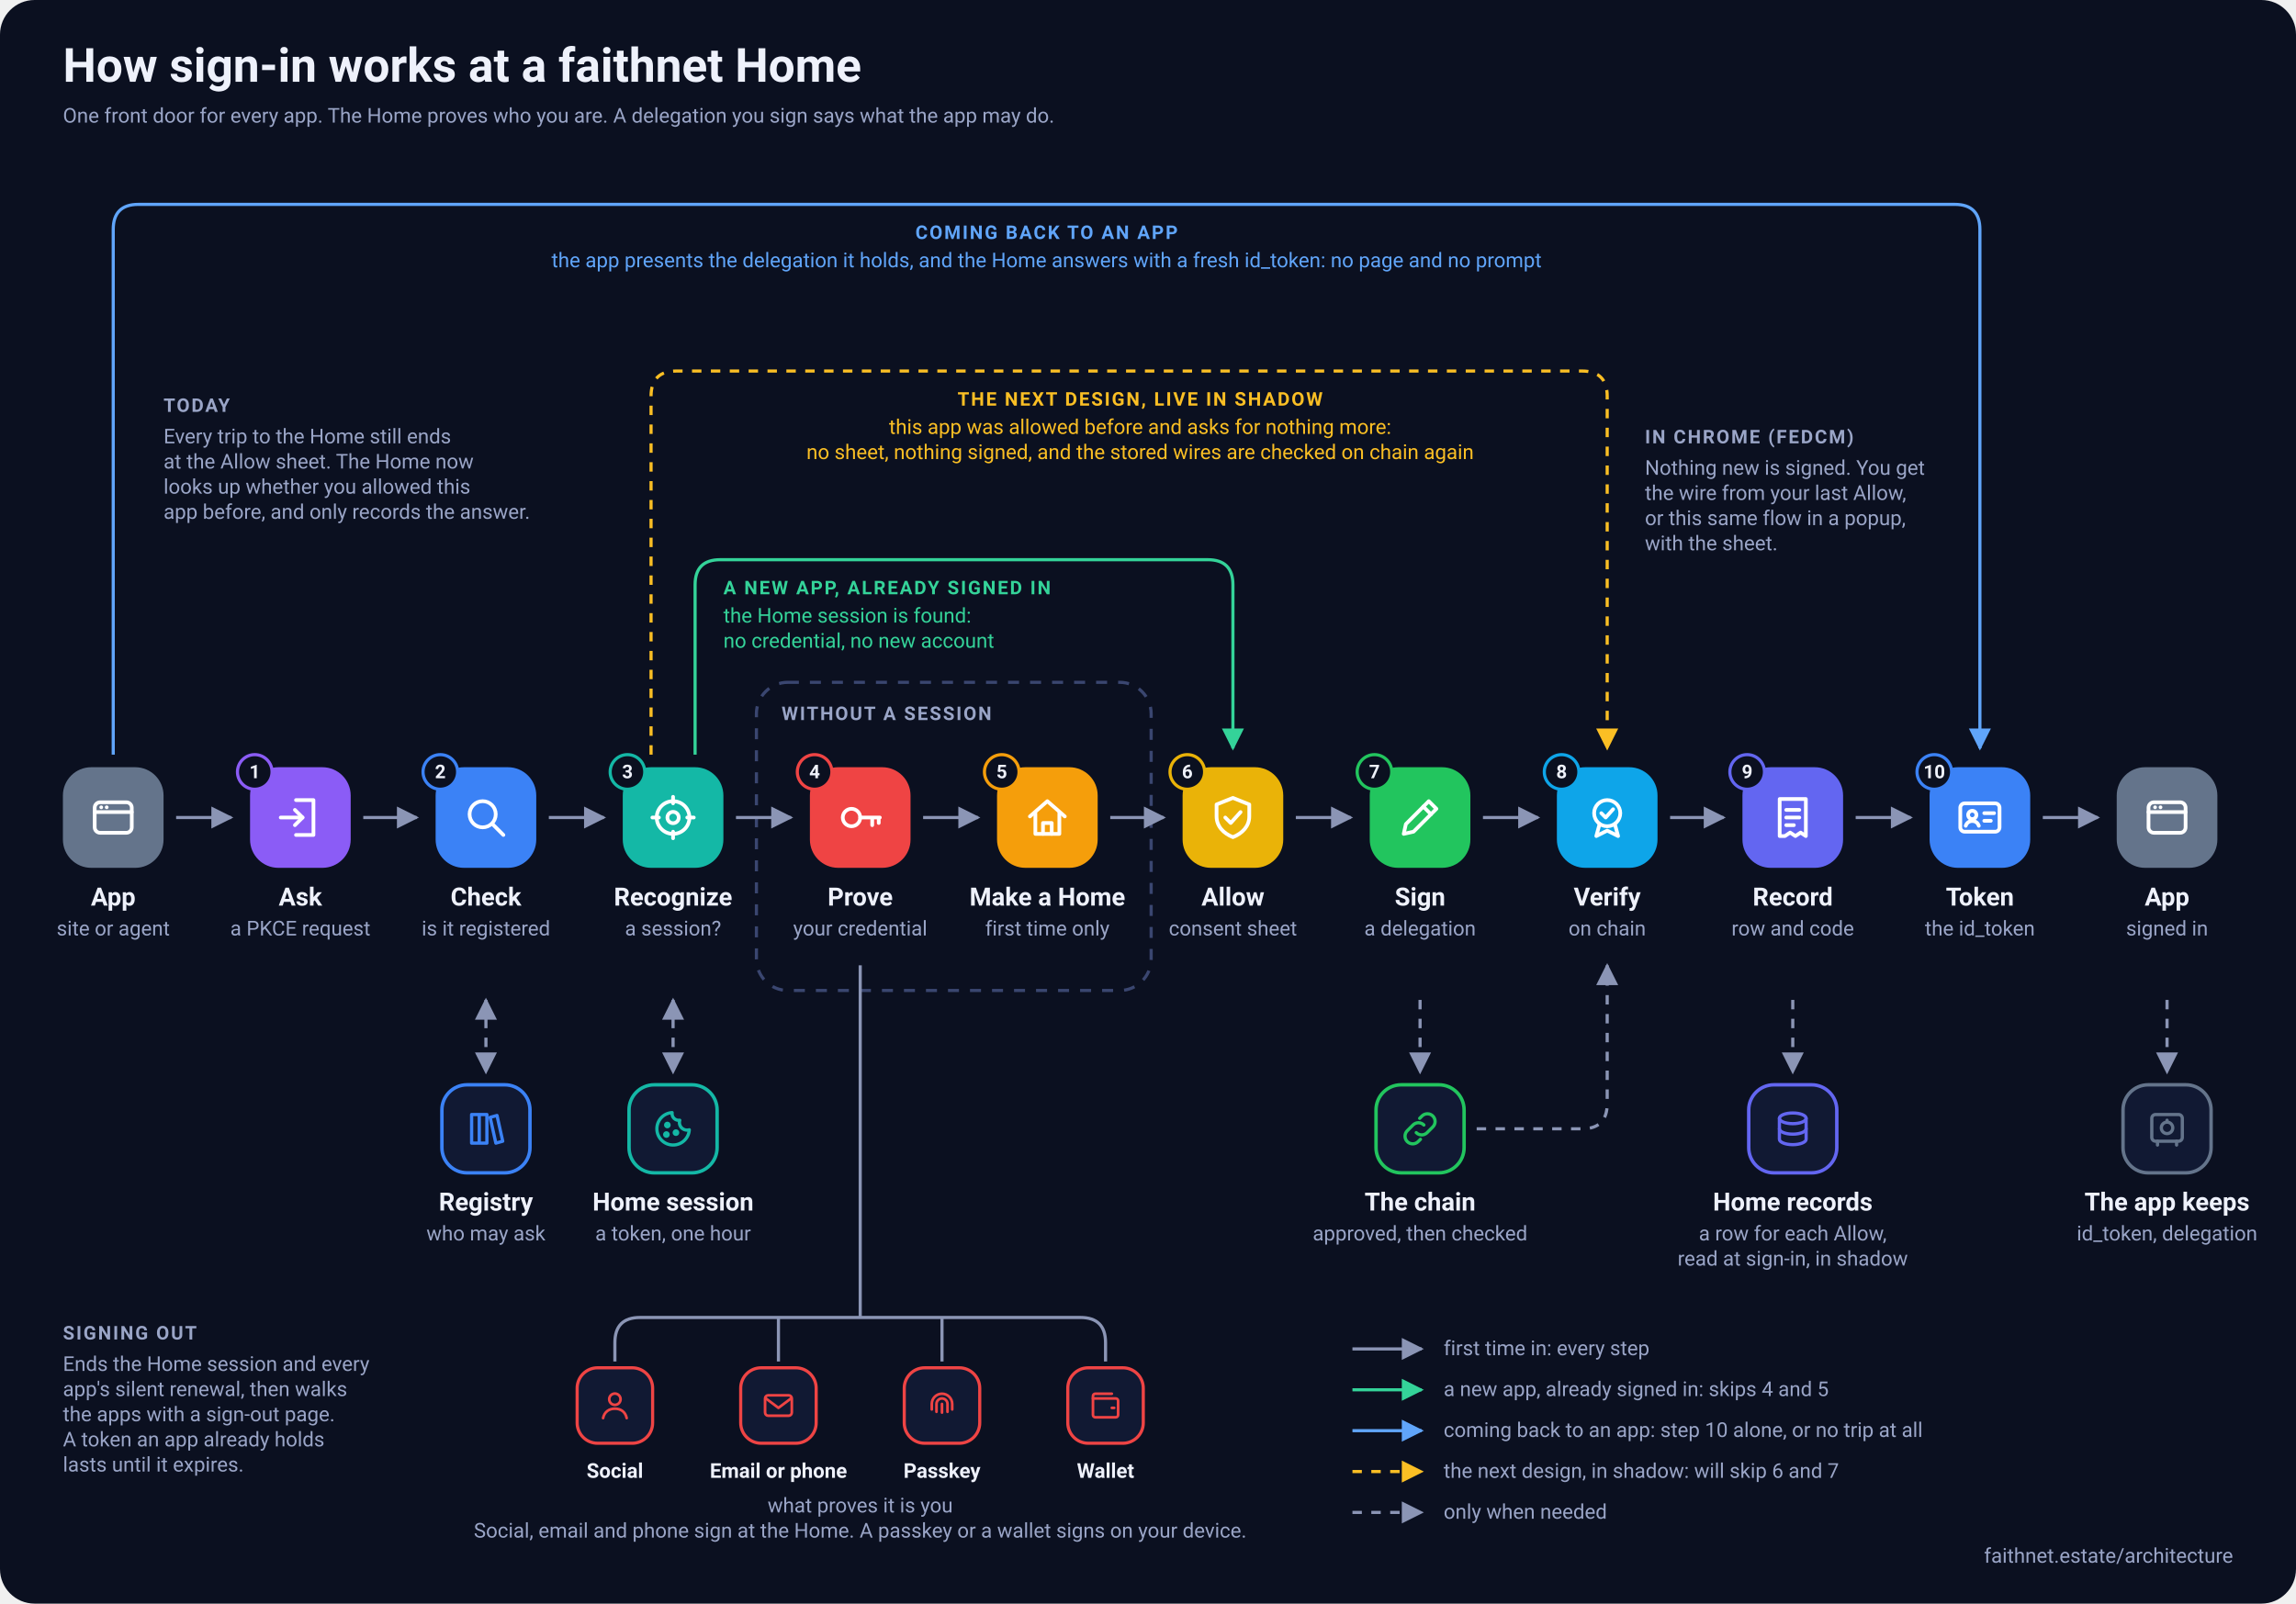
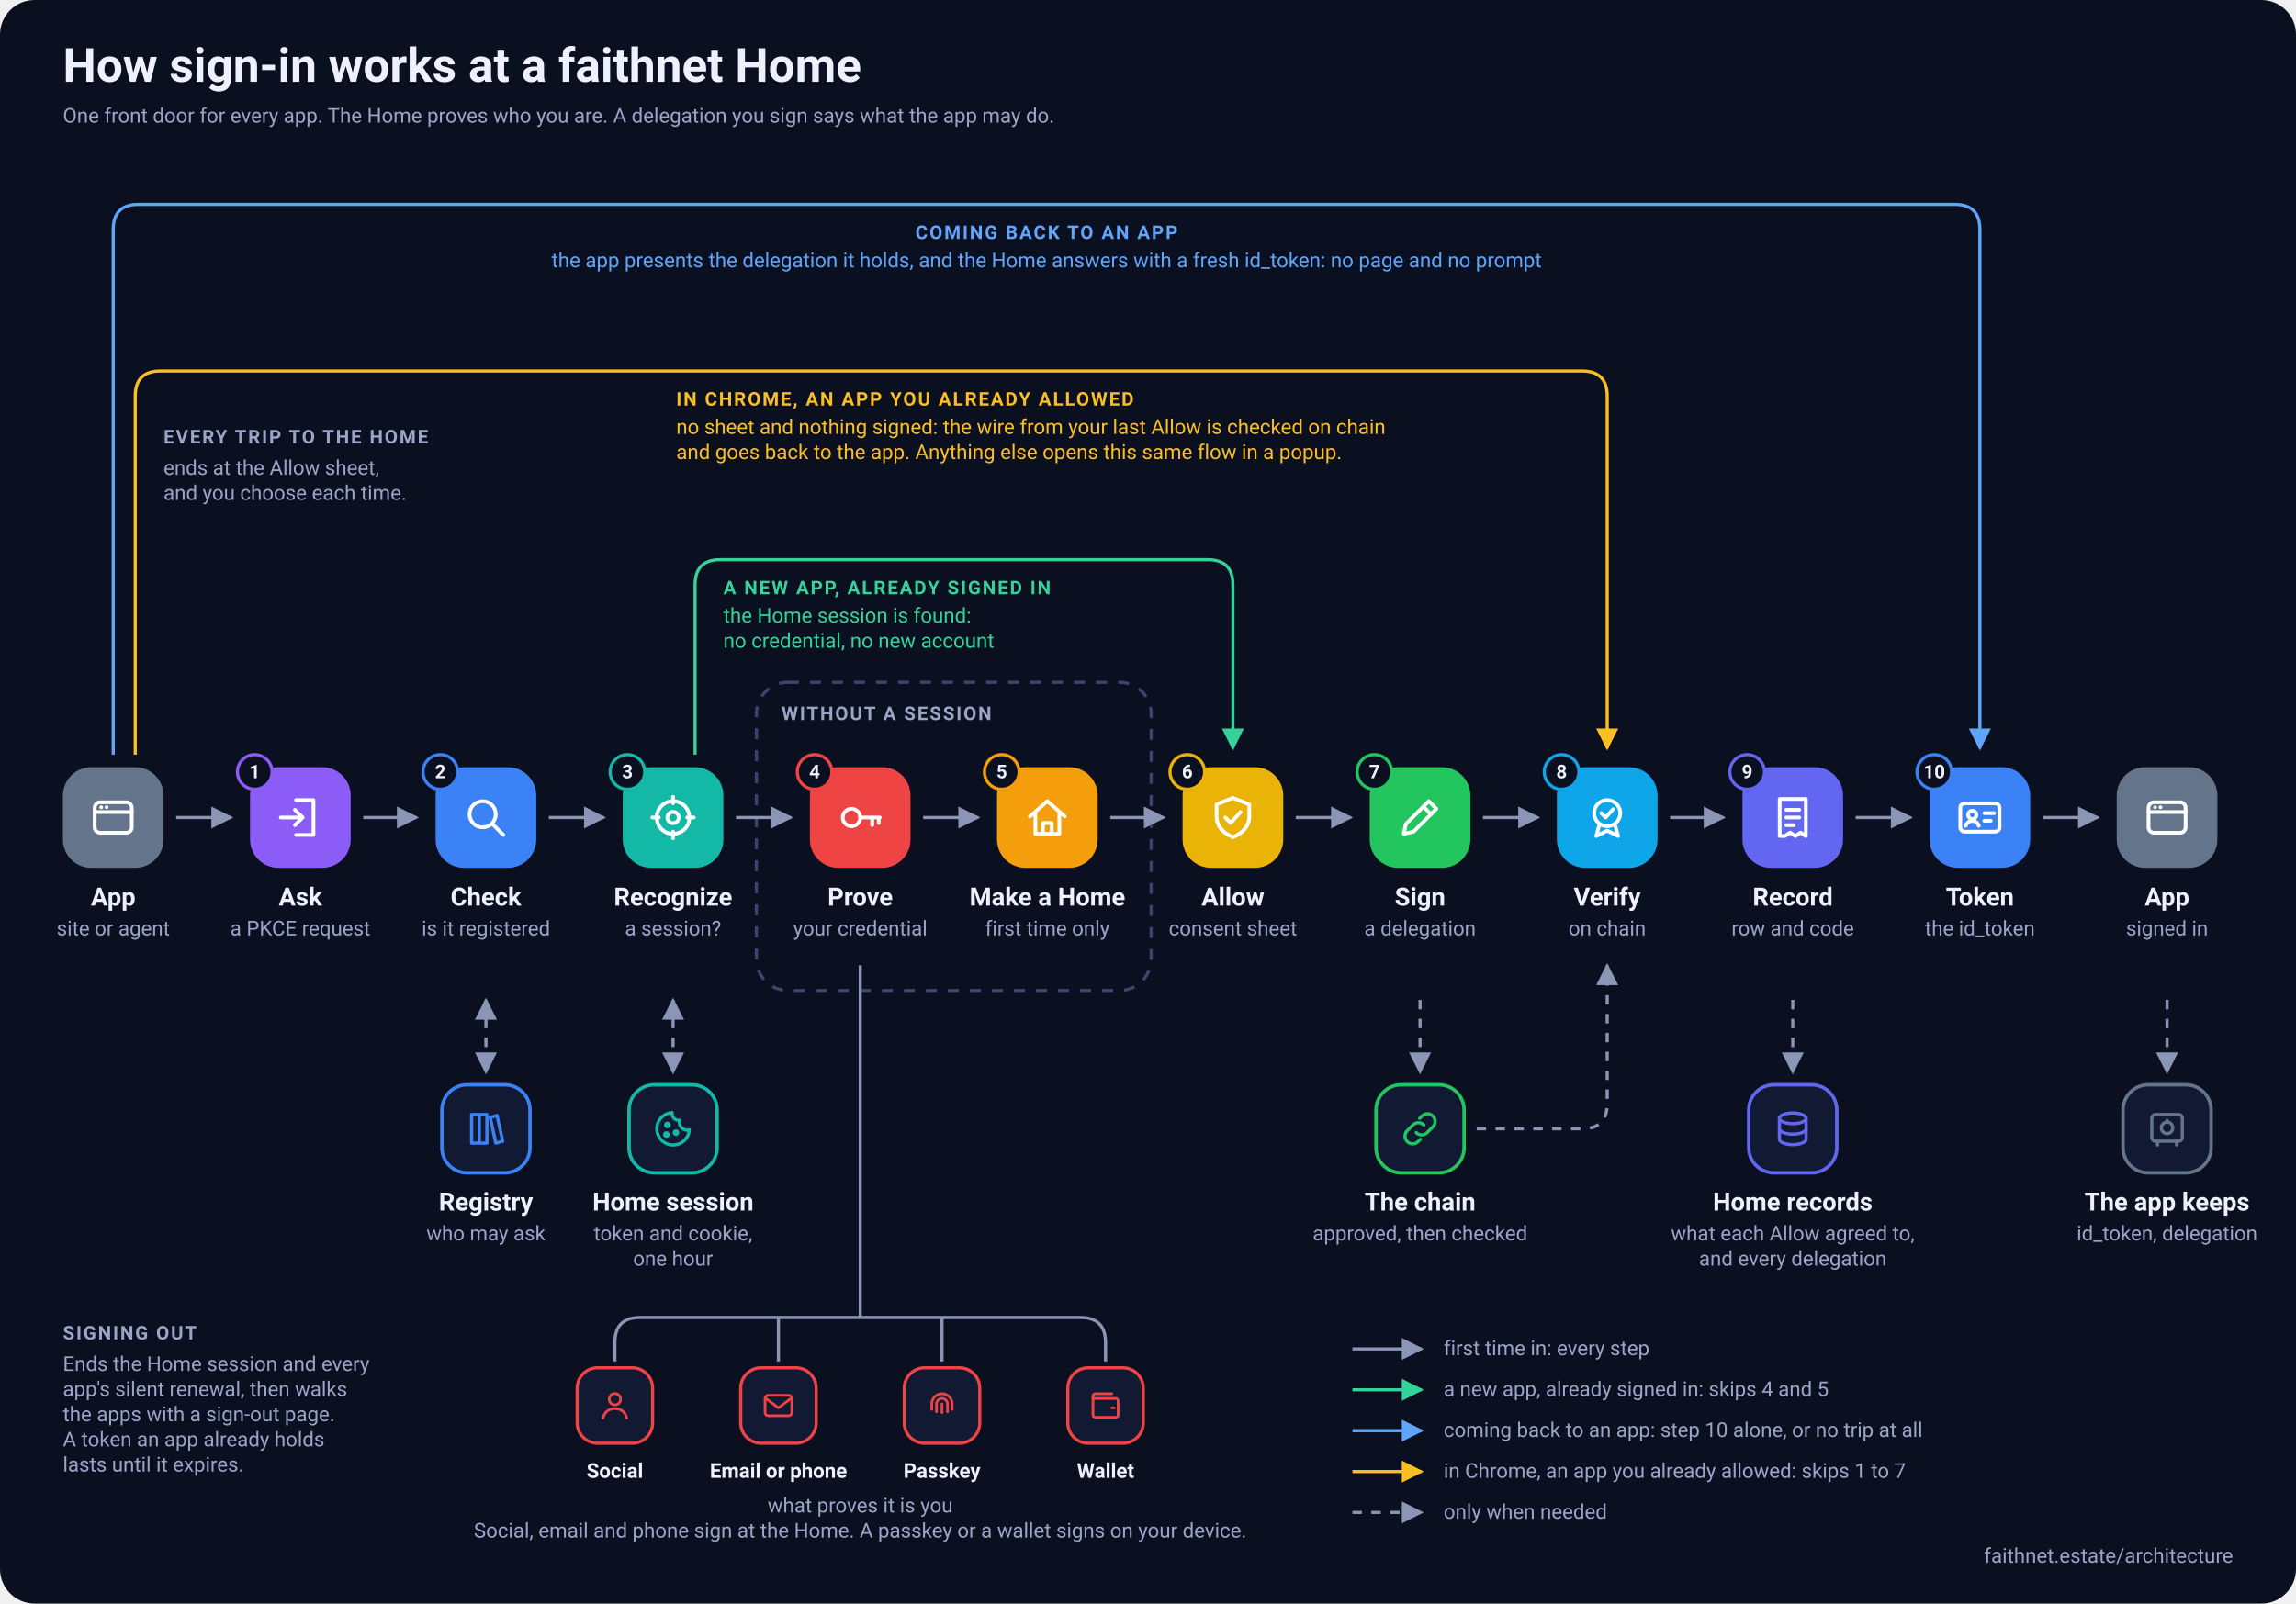
<svg xmlns="http://www.w3.org/2000/svg" viewBox="0 0 1460 1020" width="1460" height="1020" role="img" aria-labelledby="t d">
  <defs>
    <marker id="a" viewBox="0 0 10 10" refX="9" refY="5" markerWidth="7" markerHeight="7" orient="auto">
      <path d="M0 0l10 5-10 5z" fill="#8b95b5" />
    </marker>
    <marker id="b" viewBox="0 0 10 10" refX="1" refY="5" markerWidth="7" markerHeight="7" orient="auto">
      <path d="M10 0 0 5l10 5z" fill="#8b95b5" />
    </marker>
    <marker id="as" viewBox="0 0 10 10" refX="9" refY="5" markerWidth="7" markerHeight="7" orient="auto">
      <path d="M0 0l10 5-10 5z" fill="#f472b6" />
    </marker>
    <marker id="bs" viewBox="0 0 10 10" refX="1" refY="5" markerWidth="7" markerHeight="7" orient="auto">
      <path d="M10 0 0 5l10 5z" fill="#f472b6" />
    </marker>
    <marker id="m0" viewBox="0 0 10 10" refX="9" refY="5" markerWidth="7" markerHeight="7" orient="auto">
      <path d="M0 0l10 5-10 5z" fill="#60a5fa" />
    </marker>
    <marker id="m0s" viewBox="0 0 10 10" refX="1" refY="5" markerWidth="7" markerHeight="7" orient="auto">
      <path d="M10 0 0 5l10 5z" fill="#60a5fa" />
    </marker>
    <marker id="m1" viewBox="0 0 10 10" refX="9" refY="5" markerWidth="7" markerHeight="7" orient="auto">
      <path d="M0 0l10 5-10 5z" fill="#fbbf24" />
    </marker>
    <marker id="m1s" viewBox="0 0 10 10" refX="1" refY="5" markerWidth="7" markerHeight="7" orient="auto">
      <path d="M10 0 0 5l10 5z" fill="#fbbf24" />
    </marker>
    <marker id="m2" viewBox="0 0 10 10" refX="9" refY="5" markerWidth="7" markerHeight="7" orient="auto">
      <path d="M0 0l10 5-10 5z" fill="#34d399" />
    </marker>
    <marker id="m2s" viewBox="0 0 10 10" refX="1" refY="5" markerWidth="7" markerHeight="7" orient="auto">
      <path d="M10 0 0 5l10 5z" fill="#34d399" />
    </marker>
    <style>text{font-family:system-ui,-apple-system,"Segoe UI",Roboto,Helvetica,Arial,sans-serif;fill:#eef1fb}.h{font-size:30px;font-weight:700}.n{font-size:16px;font-weight:650}.t{font-size:13px;font-weight:600}.k{font-size:12px;font-weight:700}.s{font-size:13px;fill:#9aa5c7}.b{font-size:12px;font-weight:700;letter-spacing:.09em;fill:#9aa5c7}</style>
  </defs>
  <rect width="1460" height="1020" rx="22" fill="#0b1020" />
  <text x="40" y="52" class="h">How sign-in works at a faithnet Home</text>
  <text x="40" y="78" class="s" text-anchor="start">One front door for every app. The Home proves who you are. A delegation you sign says what the app may do.</text>
  <rect x="481" y="434" width="251" height="196" rx="20" fill="none" stroke="#3a4670" stroke-width="2" stroke-dasharray="7 7" />
  <text x="497" y="458" text-anchor="start" class="b">WITHOUT A SESSION</text>
  <path d="M112 520H147" fill="none" stroke="#8b95b5" stroke-width="2" marker-end="url(#a)" />
  <path d="M231 520H265" fill="none" stroke="#8b95b5" stroke-width="2" marker-end="url(#a)" />
  <path d="M349 520H384" fill="none" stroke="#8b95b5" stroke-width="2" marker-end="url(#a)" />
  <path d="M468 520H503" fill="none" stroke="#8b95b5" stroke-width="2" marker-end="url(#a)" />
  <path d="M587 520H622" fill="none" stroke="#8b95b5" stroke-width="2" marker-end="url(#a)" />
  <path d="M706 520H740" fill="none" stroke="#8b95b5" stroke-width="2" marker-end="url(#a)" />
  <path d="M824 520H859" fill="none" stroke="#8b95b5" stroke-width="2" marker-end="url(#a)" />
  <path d="M943 520H978" fill="none" stroke="#8b95b5" stroke-width="2" marker-end="url(#a)" />
  <path d="M1062 520H1096" fill="none" stroke="#8b95b5" stroke-width="2" marker-end="url(#a)" />
  <path d="M1180 520H1215" fill="none" stroke="#8b95b5" stroke-width="2" marker-end="url(#a)" />
  <path d="M1299 520H1334" fill="none" stroke="#8b95b5" stroke-width="2" marker-end="url(#a)" />
  <g>
    <rect x="40" y="488" width="64" height="64" rx="18" fill="#64748b" />
    <g transform="translate(55.36,503.36) scale(1.386667)" fill="none" stroke="#fff" stroke-width="1.7" stroke-linecap="round" stroke-linejoin="round">
      <rect x="3.5" y="5" width="17" height="14" rx="2.5" />
      <path d="M3.5 9.5h17" />
      <path d="M6.5 7.3h.010M9 7.3h.010" />
    </g>
    <text x="72" y="576" text-anchor="middle" class="n">App</text>
    <text x="72" y="595" text-anchor="middle" class="s">site or agent</text>
  </g>
  <g>
    <rect x="159" y="488" width="64" height="64" rx="18" fill="#8b5cf6" />
    <g transform="translate(174.36,503.36) scale(1.386667)" fill="none" stroke="#fff" stroke-width="1.7" stroke-linecap="round" stroke-linejoin="round">
      <path d="M10 4h8v16h-8" />
      <path d="M3 12h10" />
      <path d="M9.5 8.5 13 12l-3.5 3.5" />
    </g>
    <circle cx="162" cy="491" r="11" fill="#0b1020" stroke="#8b5cf6" stroke-width="2" />
    <text x="162" y="495" text-anchor="middle" class="k">1</text>
    <text x="191" y="576" text-anchor="middle" class="n">Ask</text>
    <text x="191" y="595" text-anchor="middle" class="s">a PKCE request</text>
  </g>
  <g>
    <rect x="277" y="488" width="64" height="64" rx="18" fill="#3b82f6" />
    <g transform="translate(292.36,503.36) scale(1.386667)" fill="none" stroke="#fff" stroke-width="1.7" stroke-linecap="round" stroke-linejoin="round">
      <circle cx="10.5" cy="10.5" r="6" />
      <path d="M15 15l5 5" />
    </g>
    <circle cx="280" cy="491" r="11" fill="#0b1020" stroke="#3b82f6" stroke-width="2" />
    <text x="280" y="495" text-anchor="middle" class="k">2</text>
    <text x="309" y="576" text-anchor="middle" class="n">Check</text>
    <text x="309" y="595" text-anchor="middle" class="s">is it registered</text>
  </g>
  <g>
    <rect x="396" y="488" width="64" height="64" rx="18" fill="#14b8a6" />
    <g transform="translate(411.36,503.36) scale(1.386667)" fill="none" stroke="#fff" stroke-width="1.7" stroke-linecap="round" stroke-linejoin="round">
      <circle cx="12" cy="12" r="7.5" />
      <circle cx="12" cy="12" r="2.6" />
      <path d="M12 2.5v3M12 18.5v3M2.5 12h3M18.5 12h3" />
    </g>
    <circle cx="399" cy="491" r="11" fill="#0b1020" stroke="#14b8a6" stroke-width="2" />
    <text x="399" y="495" text-anchor="middle" class="k">3</text>
    <text x="428" y="576" text-anchor="middle" class="n">Recognize</text>
    <text x="428" y="595" text-anchor="middle" class="s">a session?</text>
  </g>
  <g>
    <rect x="515" y="488" width="64" height="64" rx="18" fill="#ef4444" />
    <g transform="translate(530.36,503.36) scale(1.386667)" fill="none" stroke="#fff" stroke-width="1.7" stroke-linecap="round" stroke-linejoin="round">
      <circle cx="8" cy="12" r="4" />
      <path d="M12 12h9M17.5 12v3.5M20.5 12v2.5" />
    </g>
    <circle cx="518" cy="491" r="11" fill="#0b1020" stroke="#ef4444" stroke-width="2" />
    <text x="518" y="495" text-anchor="middle" class="k">4</text>
    <text x="547" y="576" text-anchor="middle" class="n">Prove</text>
    <text x="547" y="595" text-anchor="middle" class="s">your credential</text>
  </g>
  <g>
    <rect x="634" y="488" width="64" height="64" rx="18" fill="#f59e0b" />
    <g transform="translate(649.36,503.36) scale(1.386667)" fill="none" stroke="#fff" stroke-width="1.7" stroke-linecap="round" stroke-linejoin="round">
      <path d="M4 11.5 12 4.5l8 7" />
      <path d="M6.5 10v9.5h11V10" />
      <path d="M10 19.5v-5h4v5" />
    </g>
    <circle cx="637" cy="491" r="11" fill="#0b1020" stroke="#f59e0b" stroke-width="2" />
    <text x="637" y="495" text-anchor="middle" class="k">5</text>
    <text x="666" y="576" text-anchor="middle" class="n">Make a Home</text>
    <text x="666" y="595" text-anchor="middle" class="s">first time only</text>
  </g>
  <g>
    <rect x="752" y="488" width="64" height="64" rx="18" fill="#eab308" />
    <g transform="translate(767.36,503.36) scale(1.386667)" fill="none" stroke="#fff" stroke-width="1.7" stroke-linecap="round" stroke-linejoin="round">
      <path d="M12 3l7.5 3v5.5c0 4.5-3.2 7.8-7.5 9.5-4.3-1.7-7.5-5-7.5-9.5V6z" />
      <path d="M8.5 12l2.5 2.5 4.5-5" />
    </g>
    <circle cx="755" cy="491" r="11" fill="#0b1020" stroke="#eab308" stroke-width="2" />
    <text x="755" y="495" text-anchor="middle" class="k">6</text>
    <text x="784" y="576" text-anchor="middle" class="n">Allow</text>
    <text x="784" y="595" text-anchor="middle" class="s">consent sheet</text>
  </g>
  <g>
    <rect x="871" y="488" width="64" height="64" rx="18" fill="#22c55e" />
    <g transform="translate(886.36,503.36) scale(1.386667)" fill="none" stroke="#fff" stroke-width="1.7" stroke-linecap="round" stroke-linejoin="round">
      <path d="M4.5 19.5l1-4.5L16 4.5 19.5 8 9 18.5z" />
      <path d="M13.5 7l3.5 3.5" />
    </g>
    <circle cx="874" cy="491" r="11" fill="#0b1020" stroke="#22c55e" stroke-width="2" />
    <text x="874" y="495" text-anchor="middle" class="k">7</text>
    <text x="903" y="576" text-anchor="middle" class="n">Sign</text>
    <text x="903" y="595" text-anchor="middle" class="s">a delegation</text>
  </g>
  <g>
    <rect x="990" y="488" width="64" height="64" rx="18" fill="#0ea5e9" />
    <g transform="translate(1005.36,503.36) scale(1.386667)" fill="none" stroke="#fff" stroke-width="1.7" stroke-linecap="round" stroke-linejoin="round">
      <circle cx="12" cy="10" r="6" />
      <path d="M9.3 10l2 2 3.4-3.8" />
      <path d="M8.5 15l-1.5 5.5 5-2.5 5 2.5-1.5-5.5" />
    </g>
    <circle cx="993" cy="491" r="11" fill="#0b1020" stroke="#0ea5e9" stroke-width="2" />
    <text x="993" y="495" text-anchor="middle" class="k">8</text>
    <text x="1022" y="576" text-anchor="middle" class="n">Verify</text>
    <text x="1022" y="595" text-anchor="middle" class="s">on chain</text>
  </g>
  <g>
    <rect x="1108" y="488" width="64" height="64" rx="18" fill="#6366f1" />
    <g transform="translate(1123.36,503.36) scale(1.386667)" fill="none" stroke="#fff" stroke-width="1.7" stroke-linecap="round" stroke-linejoin="round">
      <path d="M6 3.5h12v17l-2.4-1.6-2.4 1.6-2.4-1.6-2.4 1.6L6 20.5z" />
      <path d="M9 8.5h6M9 12h6M9 15.5h3.5" />
    </g>
    <circle cx="1111" cy="491" r="11" fill="#0b1020" stroke="#6366f1" stroke-width="2" />
    <text x="1111" y="495" text-anchor="middle" class="k">9</text>
    <text x="1140" y="576" text-anchor="middle" class="n">Record</text>
    <text x="1140" y="595" text-anchor="middle" class="s">row and code</text>
  </g>
  <g>
    <rect x="1227" y="488" width="64" height="64" rx="18" fill="#3b82f6" />
    <g transform="translate(1242.36,503.36) scale(1.386667)" fill="none" stroke="#fff" stroke-width="1.7" stroke-linecap="round" stroke-linejoin="round">
      <rect x="3" y="5.5" width="18" height="13" rx="2" />
      <circle cx="8.5" cy="10.8" r="1.9" />
      <path d="M5.5 15.8c.500-1.5 1.7-2.2 3-2.2s2.5.700 3 2.2M14 10h4.5M14 13.5h3" />
    </g>
    <circle cx="1230" cy="491" r="11" fill="#0b1020" stroke="#3b82f6" stroke-width="2" />
    <text x="1230" y="495" text-anchor="middle" class="k">10</text>
    <text x="1259" y="576" text-anchor="middle" class="n">Token</text>
    <text x="1259" y="595" text-anchor="middle" class="s">the id_token</text>
  </g>
  <g>
    <rect x="1346" y="488" width="64" height="64" rx="18" fill="#64748b" />
    <g transform="translate(1361.36,503.36) scale(1.386667)" fill="none" stroke="#fff" stroke-width="1.7" stroke-linecap="round" stroke-linejoin="round">
      <rect x="3.5" y="5" width="17" height="14" rx="2.5" />
      <path d="M3.5 9.5h17" />
      <path d="M6.5 7.3h.010M9 7.3h.010" />
    </g>
    <text x="1378" y="576" text-anchor="middle" class="n">App</text>
    <text x="1378" y="595" text-anchor="middle" class="s">signed in</text>
  </g>
  <path d="M72 480V146Q72 130 88 130H1243Q1259 130 1259 146V476" fill="none" stroke="#60a5fa" stroke-width="2" marker-end="url(#m0)" />
  <text x="665.5" y="152" text-anchor="middle" class="b" style="fill:#60a5fa">COMING BACK TO AN APP</text>
  <text x="665.5" y="170" text-anchor="middle" class="s" style="fill:#60a5fa">the app presents the delegation it holds, and the Home answers with a fresh id_token: no page and no prompt</text>
-   <path d="M414 480V252Q414 236 430 236H1006Q1022 236 1022 252V476" fill="none" stroke="#fbbf24" stroke-width="2" stroke-dasharray="6 6" marker-end="url(#m1)" />
-   <text x="725" y="258" text-anchor="middle" class="b" style="fill:#fbbf24">THE NEXT DESIGN, LIVE IN SHADOW</text>
-   <text x="725" y="276" text-anchor="middle" class="s" style="fill:#fbbf24">this app was allowed before and asks for nothing more:</text>
-   <text x="725" y="292" text-anchor="middle" class="s" style="fill:#fbbf24">no sheet, nothing signed, and the stored wires are checked on chain again</text>
+   <path d="M86 480V252Q86 236 102 236H1006Q1022 236 1022 252V476" fill="none" stroke="#fbbf24" stroke-width="2" marker-end="url(#m1)" />
+   <text x="430" y="258" text-anchor="start" class="b" style="fill:#fbbf24">IN CHROME, AN APP YOU ALREADY ALLOWED</text>
+   <text x="430" y="276" text-anchor="start" class="s" style="fill:#fbbf24">no sheet and nothing signed: the wire from your last Allow is checked on chain</text>
+   <text x="430" y="292" text-anchor="start" class="s" style="fill:#fbbf24">and goes back to the app. Anything else opens this same flow in a popup.</text>
  <path d="M442 480V372Q442 356 458 356H768Q784 356 784 372V476" fill="none" stroke="#34d399" stroke-width="2" marker-end="url(#m2)" />
  <text x="460" y="378" text-anchor="start" class="b" style="fill:#34d399">A NEW APP, ALREADY SIGNED IN</text>
  <text x="460" y="396" text-anchor="start" class="s" style="fill:#34d399">the Home session is found:</text>
  <text x="460" y="412" text-anchor="start" class="s" style="fill:#34d399">no credential, no new account</text>
-   <text x="1046" y="282" text-anchor="start" class="b">IN CHROME (FEDCM)</text>
-   <text x="1046" y="302" text-anchor="start" class="s">Nothing new is signed. You get</text>
-   <text x="1046" y="318" text-anchor="start" class="s">the wire from your last Allow,</text>
-   <text x="1046" y="334" text-anchor="start" class="s">or this same flow in a popup,</text>
-   <text x="1046" y="350" text-anchor="start" class="s">with the sheet.</text>
  <text x="40" y="852" text-anchor="start" class="b">SIGNING OUT</text>
  <text x="40" y="872" text-anchor="start" class="s">Ends the Home session and every</text>
  <text x="40" y="888" text-anchor="start" class="s">app's silent renewal, then walks</text>
  <text x="40" y="904" text-anchor="start" class="s">the apps with a sign-out page.</text>
  <text x="40" y="920" text-anchor="start" class="s">A token an app already holds</text>
  <text x="40" y="936" text-anchor="start" class="s">lasts until it expires.</text>
-   <text x="104" y="262" text-anchor="start" class="b">TODAY</text>
-   <text x="104" y="282" text-anchor="start" class="s">Every trip to the Home still ends</text>
-   <text x="104" y="298" text-anchor="start" class="s">at the Allow sheet. The Home now</text>
-   <text x="104" y="314" text-anchor="start" class="s">looks up whether you allowed this</text>
-   <text x="104" y="330" text-anchor="start" class="s">app before, and only records the answer.</text>
+   <text x="104" y="282" text-anchor="start" class="b">EVERY TRIP TO THE HOME</text>
+   <text x="104" y="302" text-anchor="start" class="s">ends at the Allow sheet,</text>
+   <text x="104" y="318" text-anchor="start" class="s">and you choose each time.</text>
  <g>
    <rect x="281" y="690" width="56" height="56" rx="16" fill="#111933" stroke="#3b82f6" stroke-width="2.2" />
    <g transform="translate(294.44,703.44) scale(1.213333)" fill="none" stroke="#3b82f6" stroke-width="1.7" stroke-linecap="round" stroke-linejoin="round">
      <path d="M4.5 4.5h4v15h-4zM8.5 4.5h4v15h-4z" />
      <path d="M14.2 6l3.6-1 3 13.5-3.6 1z" />
    </g>
    <text x="309" y="770" text-anchor="middle" class="n">Registry</text>
    <text x="309" y="789" text-anchor="middle" class="s">who may ask</text>
  </g>
  <path d="M309 636V682" fill="none" stroke="#8b95b5" stroke-width="2" stroke-dasharray="6 6" marker-end="url(#a)" marker-start="url(#b)" />
  <g>
    <rect x="400" y="690" width="56" height="56" rx="16" fill="#111933" stroke="#14b8a6" stroke-width="2.2" />
    <g transform="translate(413.44,703.44) scale(1.213333)" fill="none" stroke="#14b8a6" stroke-width="1.7" stroke-linecap="round" stroke-linejoin="round">
      <path d="M20.5 12.5A8.5 8.5 0 1 1 11.5 3.5a3.5 3.5 0 0 0 4 4 4 4 0 0 0 5 5z" />
      <circle cx="9" cy="10" r=".900" />
      <circle cx="8.5" cy="15" r=".900" />
      <circle cx="13.5" cy="14" r=".900" />
    </g>
    <text x="428" y="770" text-anchor="middle" class="n">Home session</text>
-     <text x="428" y="789" text-anchor="middle" class="s">a token, one hour</text>
+     <text x="428" y="789" text-anchor="middle" class="s">token and cookie,</text>
+     <text x="428" y="805" text-anchor="middle" class="s">one hour</text>
  </g>
  <path d="M428 636V682" fill="none" stroke="#8b95b5" stroke-width="2" stroke-dasharray="6 6" marker-end="url(#a)" marker-start="url(#b)" />
  <g>
    <rect x="875" y="690" width="56" height="56" rx="16" fill="#111933" stroke="#22c55e" stroke-width="2.2" />
    <g transform="translate(888.44,703.44) scale(1.213333)" fill="none" stroke="#22c55e" stroke-width="1.7" stroke-linecap="round" stroke-linejoin="round">
      <path d="M10 14a4 4 0 0 0 5.7 0l3-3a4 4 0 0 0-5.7-5.7l-1.2 1.2" />
      <path d="M14 10a4 4 0 0 0-5.7 0l-3 3a4 4 0 0 0 5.7 5.7l1.2-1.2" />
    </g>
    <text x="903" y="770" text-anchor="middle" class="n">The chain</text>
    <text x="903" y="789" text-anchor="middle" class="s">approved, then checked</text>
  </g>
  <path d="M903 636V682" fill="none" stroke="#8b95b5" stroke-width="2" stroke-dasharray="6 6" marker-end="url(#a)" />
  <path d="M939 718H1006Q1022 718 1022 702V614" fill="none" stroke="#8b95b5" stroke-width="2" stroke-dasharray="6 6" marker-end="url(#a)" />
  <g>
    <rect x="1112" y="690" width="56" height="56" rx="16" fill="#111933" stroke="#6366f1" stroke-width="2.2" />
    <g transform="translate(1125.44,703.44) scale(1.213333)" fill="none" stroke="#6366f1" stroke-width="1.7" stroke-linecap="round" stroke-linejoin="round">
      <ellipse cx="12" cy="6.5" rx="7" ry="2.8" />
      <path d="M5 6.5v5.5c0 1.5 3.1 2.8 7 2.8s7-1.3 7-2.8V6.5" />
      <path d="M5 12v5.5c0 1.5 3.1 2.8 7 2.8s7-1.3 7-2.8V12" />
    </g>
    <text x="1140" y="770" text-anchor="middle" class="n">Home records</text>
-     <text x="1140" y="789" text-anchor="middle" class="s">a row for each Allow,</text>
-     <text x="1140" y="805" text-anchor="middle" class="s">read at sign-in, in shadow</text>
+     <text x="1140" y="789" text-anchor="middle" class="s">what each Allow agreed to,</text>
+     <text x="1140" y="805" text-anchor="middle" class="s">and every delegation</text>
  </g>
  <path d="M1140 636V682" fill="none" stroke="#8b95b5" stroke-width="2" stroke-dasharray="6 6" marker-end="url(#a)" />
  <g>
    <rect x="1350" y="690" width="56" height="56" rx="16" fill="#111933" stroke="#64748b" stroke-width="2.2" />
    <g transform="translate(1363.44,703.44) scale(1.213333)" fill="none" stroke="#64748b" stroke-width="1.7" stroke-linecap="round" stroke-linejoin="round">
      <rect x="4" y="4.5" width="16" height="14" rx="2" />
      <circle cx="12" cy="11.5" r="3" />
      <path d="M12 8.5v-1M7 18.5v2M17 18.5v2" />
    </g>
    <text x="1378" y="770" text-anchor="middle" class="n">The app keeps</text>
    <text x="1378" y="789" text-anchor="middle" class="s">id_token, delegation</text>
  </g>
  <path d="M1378 636V682" fill="none" stroke="#8b95b5" stroke-width="2" stroke-dasharray="6 6" marker-end="url(#a)" />
  <path d="M547 614V838" fill="none" stroke="#8b95b5" stroke-width="2" />
  <path d="M391 866V854Q391 838 407 838H687Q703 838 703 854V866M495 838V866M599 838V866" fill="none" stroke="#8b95b5" stroke-width="2" />
  <rect x="367" y="870" width="48" height="48" rx="13" fill="#111933" stroke="#ef4444" stroke-width="2" />
  <g transform="translate(379,882)" fill="none" stroke="#ef4444" stroke-width="1.7" stroke-linecap="round" stroke-linejoin="round">
    <circle cx="12" cy="8" r="3.6" />
    <path d="M4.5 20c.8-4 3.8-6 7.5-6s6.7 2 7.5 6" />
  </g>
  <text x="391" y="940" text-anchor="middle" class="t">Social</text>
  <rect x="471" y="870" width="48" height="48" rx="13" fill="#111933" stroke="#ef4444" stroke-width="2" />
  <g transform="translate(483,882)" fill="none" stroke="#ef4444" stroke-width="1.7" stroke-linecap="round" stroke-linejoin="round">
    <rect x="3.5" y="5.5" width="17" height="13" rx="2" />
    <path d="M4 7.5l8 6 8-6" />
  </g>
  <text x="495" y="940" text-anchor="middle" class="t">Email or phone</text>
  <rect x="575" y="870" width="48" height="48" rx="13" fill="#111933" stroke="#ef4444" stroke-width="2" />
  <g transform="translate(587,882)" fill="none" stroke="#ef4444" stroke-width="1.7" stroke-linecap="round" stroke-linejoin="round">
    <path d="M12 11v5.5" />
    <path d="M8.5 16V11a3.5 3.5 0 0 1 7 0v5" />
    <path d="M5.5 14.5V11a6.5 6.5 0 0 1 13 0v3.5" />
  </g>
  <text x="599" y="940" text-anchor="middle" class="t">Passkey</text>
  <rect x="679" y="870" width="48" height="48" rx="13" fill="#111933" stroke="#ef4444" stroke-width="2" />
  <g transform="translate(691,882)" fill="none" stroke="#ef4444" stroke-width="1.7" stroke-linecap="round" stroke-linejoin="round">
    <path d="M4 7.5h14.5a1.5 1.5 0 0 1 1.5 1.5v9a1.5 1.5 0 0 1-1.5 1.5H5.5A1.5 1.5 0 0 1 4 18z" />
    <path d="M4 7.5V6a1.5 1.5 0 0 1 1.5-1.5H16" />
    <path d="M16 13.5h1.5" />
  </g>
  <text x="703" y="940" text-anchor="middle" class="t">Wallet</text>
  <text x="547" y="962" text-anchor="middle" class="s">what proves it is you</text>
  <text x="547" y="978" text-anchor="middle" class="s">Social, email and phone sign at the Home. A passkey or a wallet signs on your device.</text>
  <path d="M860 858h44" stroke="#8b95b5" stroke-width="2" marker-end="url(#a)" />
  <text x="918" y="862" class="s" text-anchor="start">first time in: every step</text>
  <path d="M860 884h44" stroke="#34d399" stroke-width="2" marker-end="url(#m2)" />
  <text x="918" y="888" class="s" text-anchor="start">a new app, already signed in: skips 4 and 5</text>
  <path d="M860 910h44" stroke="#60a5fa" stroke-width="2" marker-end="url(#m0)" />
  <text x="918" y="914" class="s" text-anchor="start">coming back to an app: step 10 alone, or no trip at all</text>
-   <path d="M860 936h44" stroke="#fbbf24" stroke-width="2" stroke-dasharray="6 6" marker-end="url(#m1)" />
-   <text x="918" y="940" class="s" text-anchor="start">the next design, in shadow: will skip 6 and 7</text>
+   <path d="M860 936h44" stroke="#fbbf24" stroke-width="2" marker-end="url(#m1)" />
+   <text x="918" y="940" class="s" text-anchor="start">in Chrome, an app you already allowed: skips 1 to 7</text>
  <path d="M860 962h44" stroke="#8b95b5" stroke-width="2" stroke-dasharray="6 6" marker-end="url(#a)" />
  <text x="918" y="966" class="s" text-anchor="start">only when needed</text>
  <text x="1420" y="994" class="s" text-anchor="end">faithnet.estate/architecture</text>
</svg>
